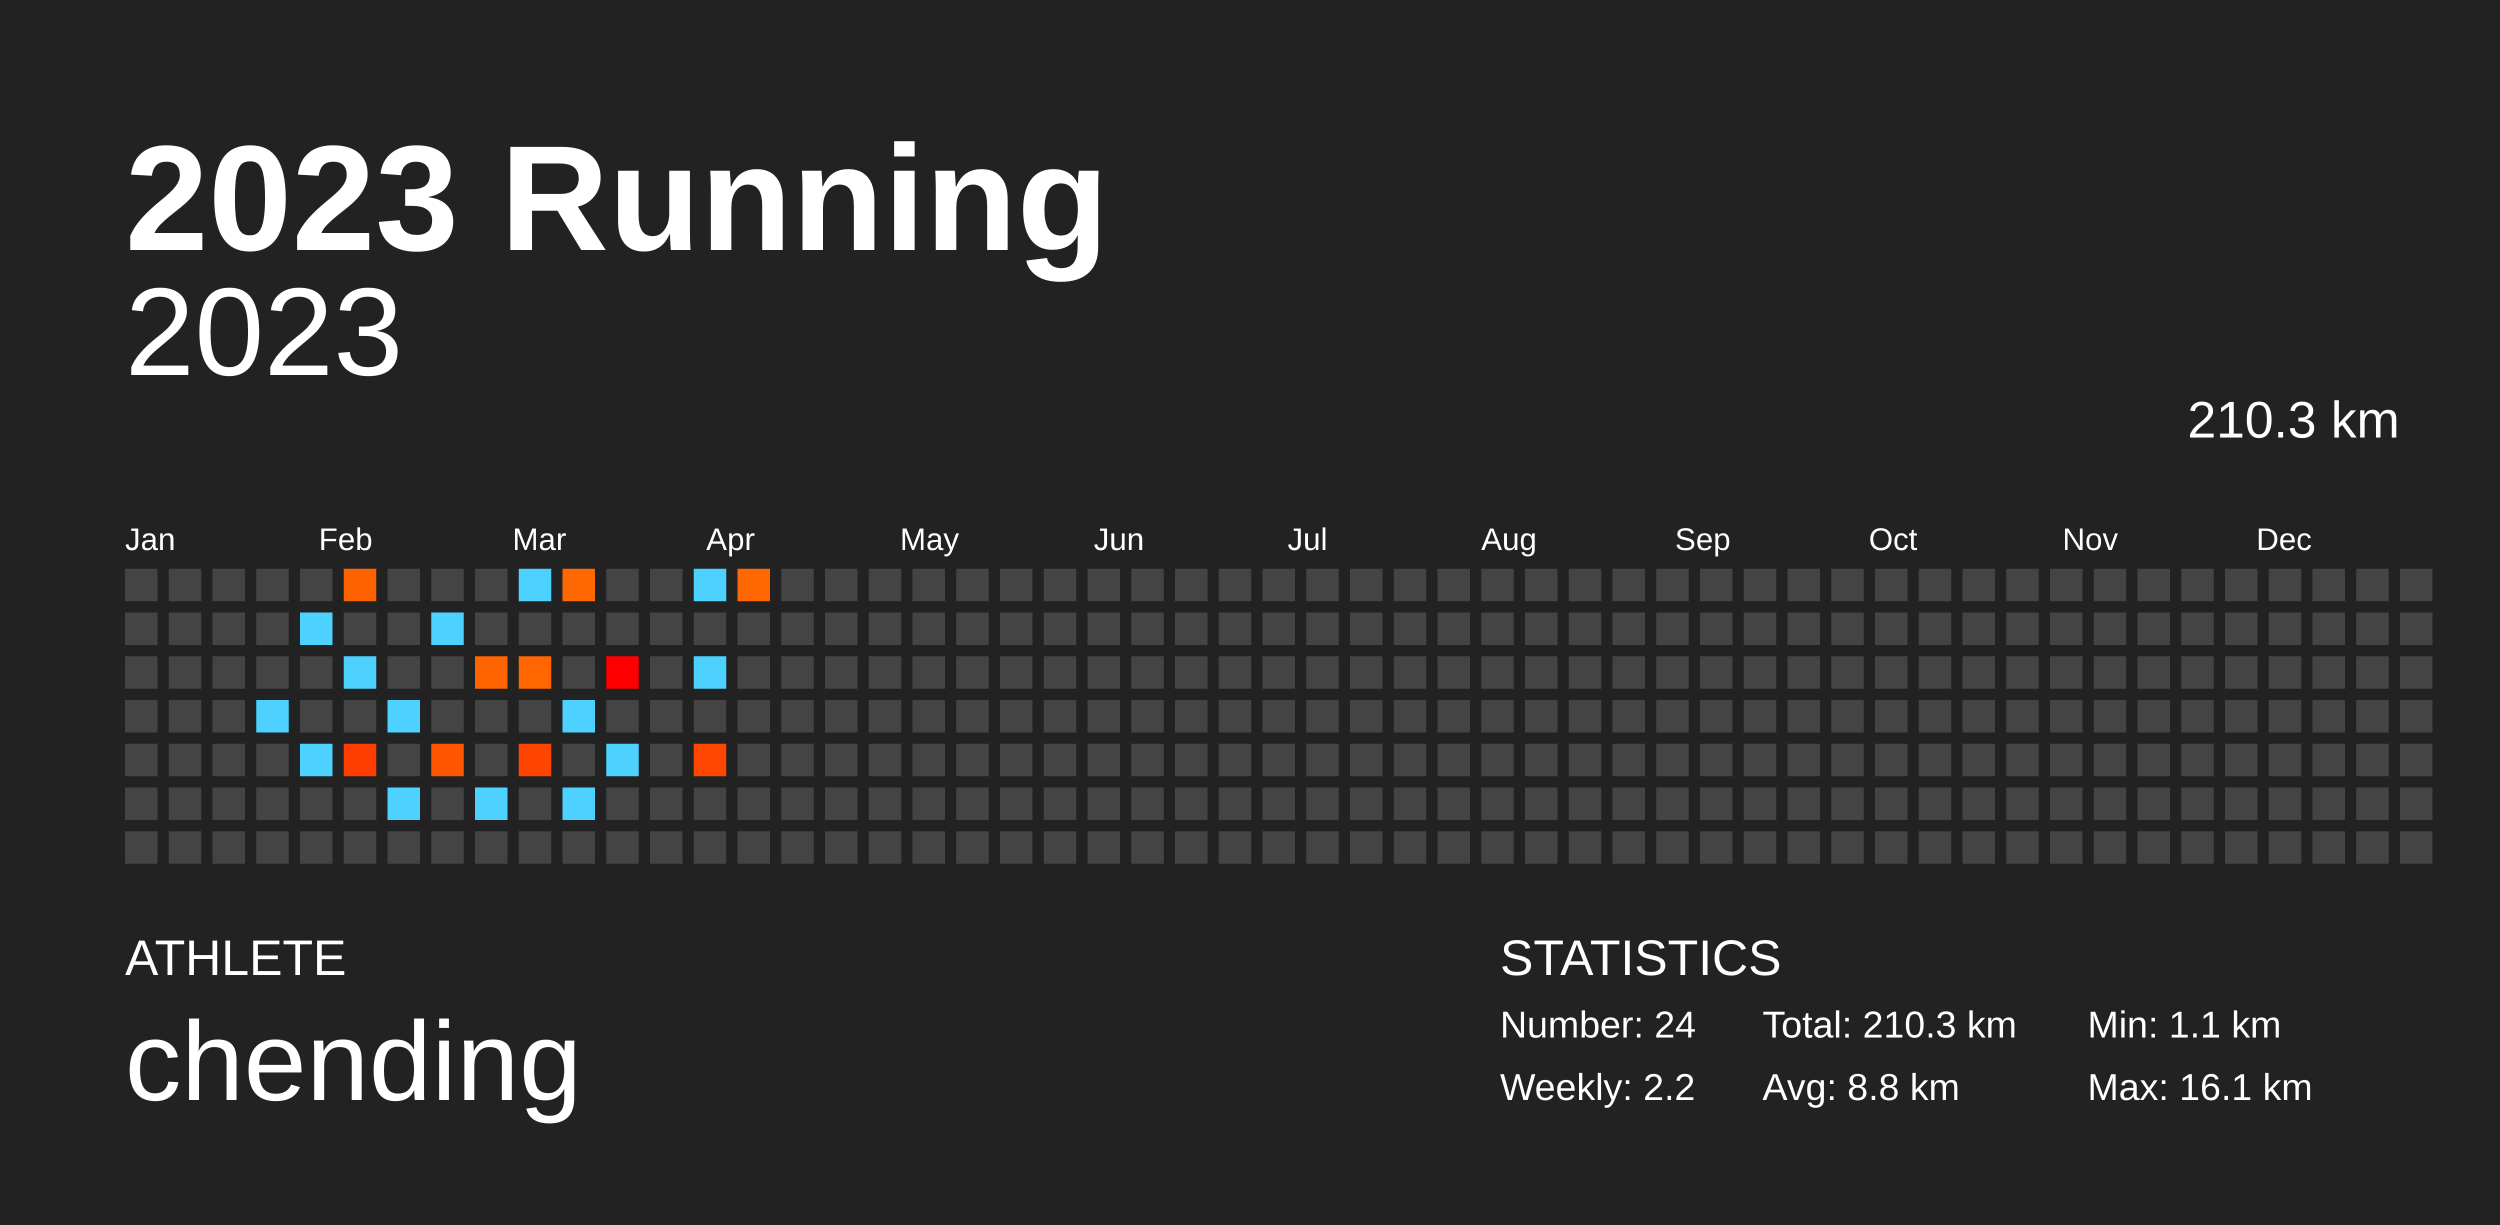
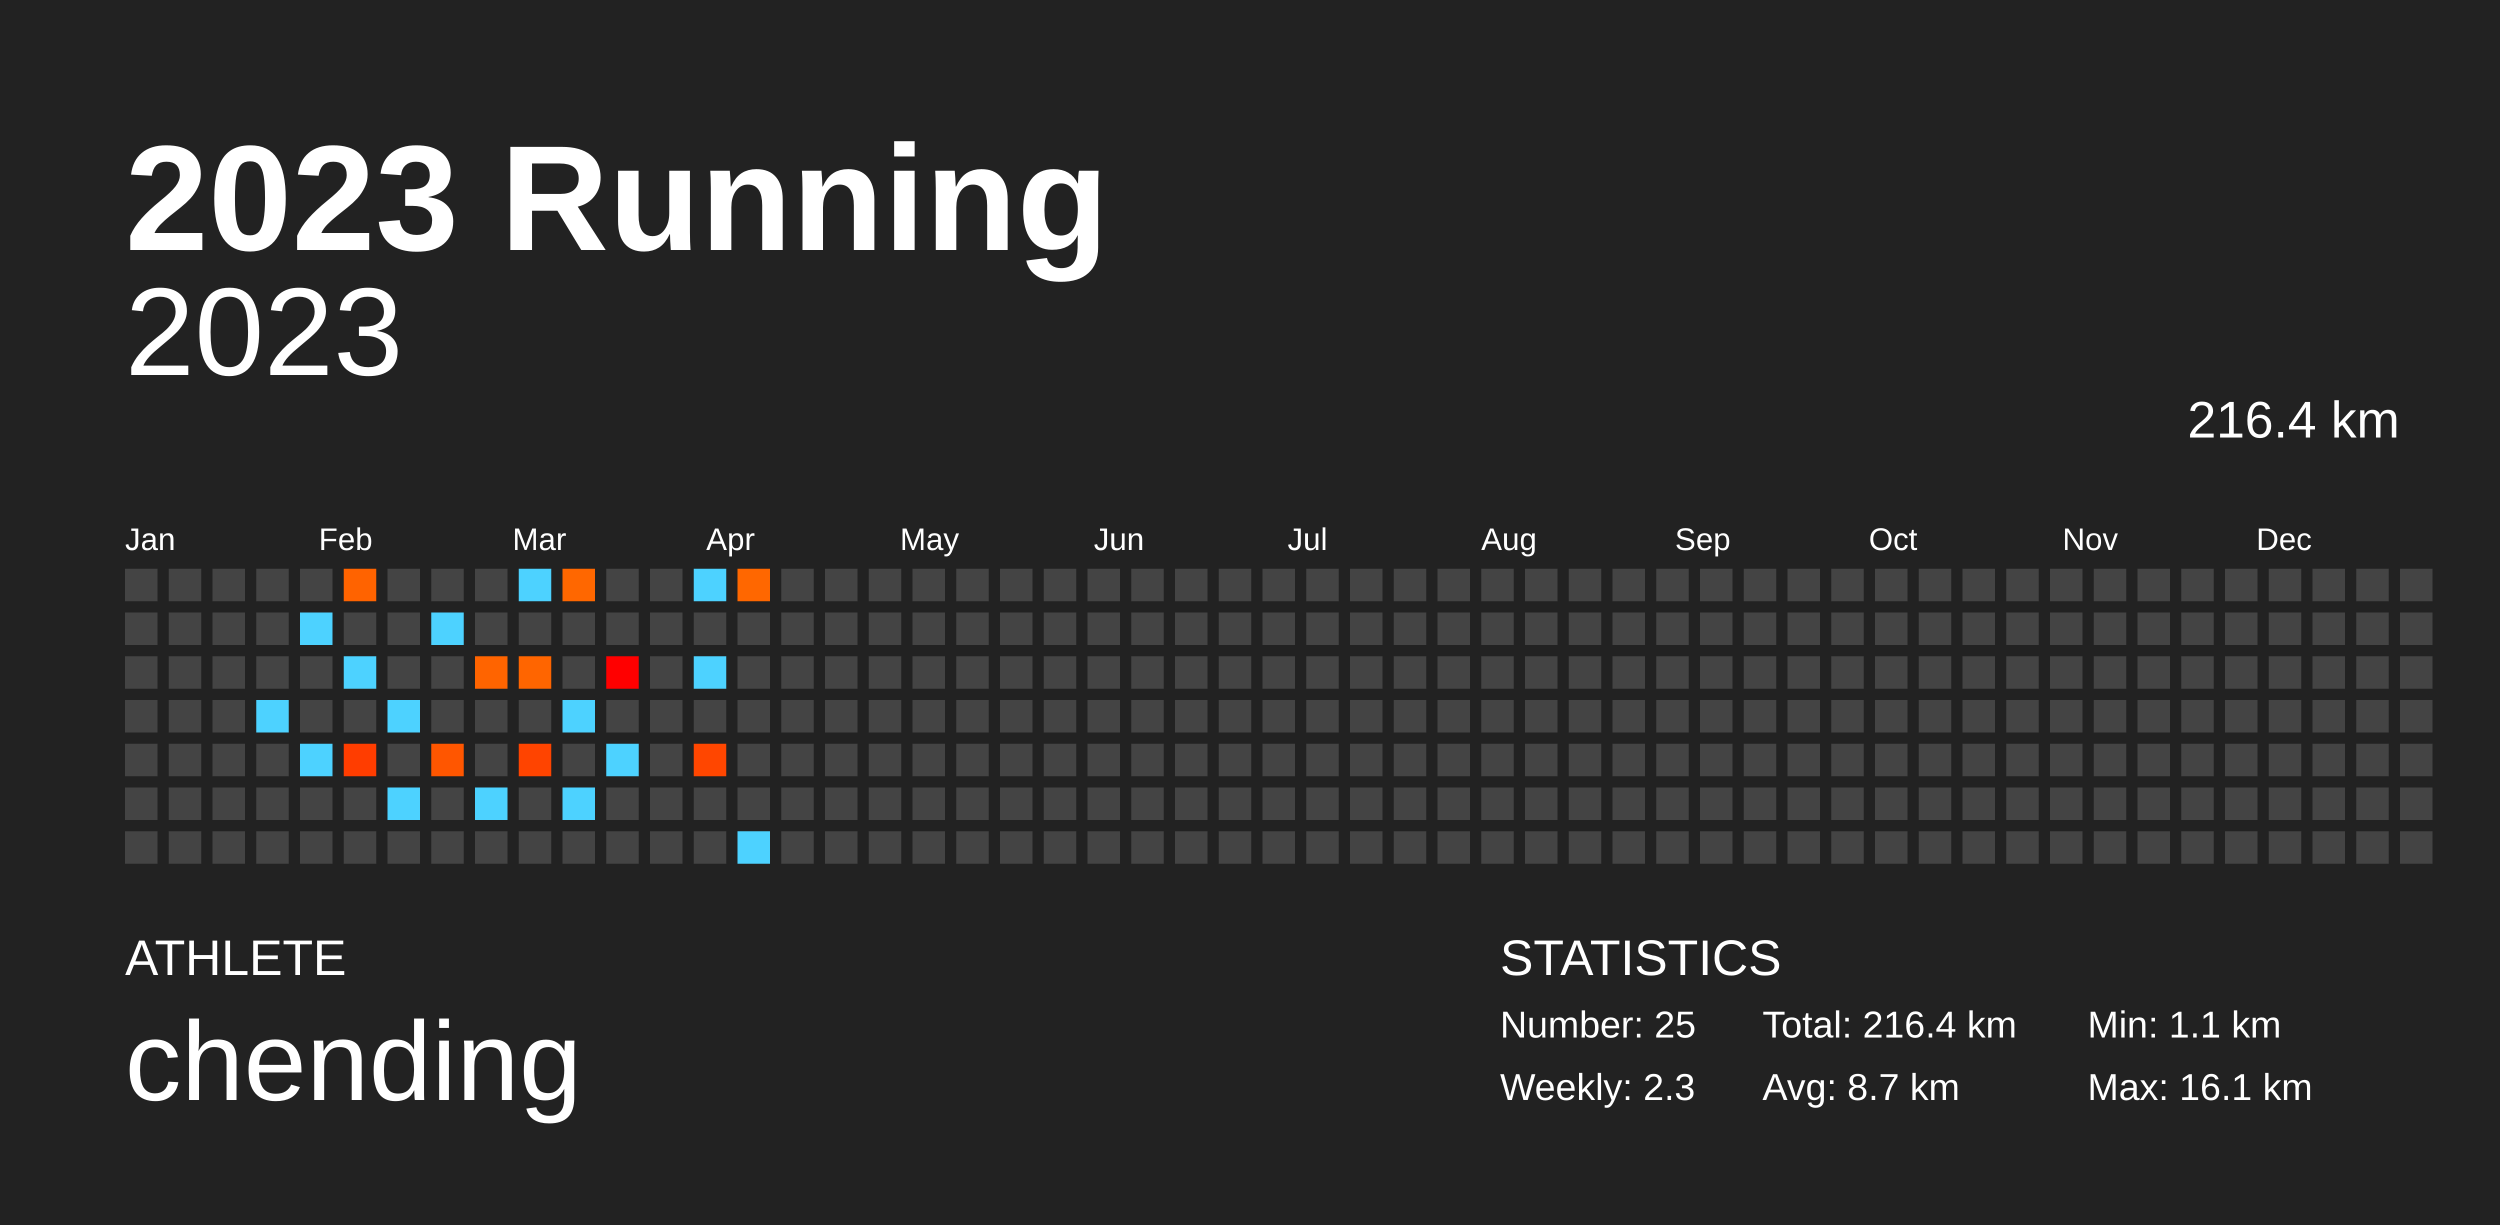
<svg xmlns="http://www.w3.org/2000/svg" baseProfile="full" height="98mm" version="1.1" viewBox="0,0,200,98" width="200mm">
  <defs />
  <rect fill="#222222" height="98" width="200" x="0" y="0" />
  <text fill="#FFFFFF" style="font-size:12px; font-family:Arial; font-weight:bold;" x="10" y="20">2023 Running</text>
  <text fill="#FFFFFF" style="font-size:4px; font-family:Arial" x="10" y="78">ATHLETE</text>
  <text fill="#FFFFFF" style="font-size:9px; font-family:Arial" x="10" y="88">chending</text>
  <text fill="#FFFFFF" style="font-size:4px; font-family:Arial" x="120" y="78">STATISTICS</text>
-   <text fill="#FFFFFF" style="font-size:3px; font-family:Arial" x="120" y="83">Number: 24</text>
-   <text fill="#FFFFFF" style="font-size:3px; font-family:Arial" x="120" y="88">Weekly: 2.2</text>
-   <text fill="#FFFFFF" style="font-size:3px; font-family:Arial" x="141" y="83">Total: 210.3 km</text>
-   <text fill="#FFFFFF" style="font-size:3px; font-family:Arial" x="141" y="88">Avg: 8.8 km</text>
+   <text fill="#FFFFFF" style="font-size:3px; font-family:Arial" x="120" y="83">Number: 25</text>
+   <text fill="#FFFFFF" style="font-size:3px; font-family:Arial" x="120" y="88">Weekly: 2.3</text>
+   <text fill="#FFFFFF" style="font-size:3px; font-family:Arial" x="141" y="83">Total: 216.4 km</text>
+   <text fill="#FFFFFF" style="font-size:3px; font-family:Arial" x="141" y="88">Avg: 8.7 km</text>
  <text fill="#FFFFFF" style="font-size:3px; font-family:Arial" x="167" y="83">Min: 1.1 km</text>
  <text fill="#FFFFFF" style="font-size:3px; font-family:Arial" x="167" y="88">Max: 16.1 km</text>
  <text alignment-baseline="hanging" fill="#FFFFFF" style="font-size:10.0px; font-family:Arial;" x="10" y="30">2023</text>
-   <text alignment-baseline="hanging" fill="#FFFFFF" style="font-size:4.125px; font-family:Arial;" x="175" y="35">210.3 km</text>
+   <text alignment-baseline="hanging" fill="#FFFFFF" style="font-size:4.125px; font-family:Arial;" x="175" y="35">216.4 km</text>
  <text fill="#FFFFFF" style="font-size:2.5px; font-family:Arial" x="10.0" y="44">Jan</text>
  <text fill="#FFFFFF" style="font-size:2.5px; font-family:Arial" x="25.5" y="44">Feb</text>
  <text fill="#FFFFFF" style="font-size:2.5px; font-family:Arial" x="41.0" y="44">Mar</text>
  <text fill="#FFFFFF" style="font-size:2.5px; font-family:Arial" x="56.5" y="44">Apr</text>
  <text fill="#FFFFFF" style="font-size:2.5px; font-family:Arial" x="72.0" y="44">May</text>
  <text fill="#FFFFFF" style="font-size:2.5px; font-family:Arial" x="87.5" y="44">Jun</text>
  <text fill="#FFFFFF" style="font-size:2.5px; font-family:Arial" x="103.0" y="44">Jul</text>
  <text fill="#FFFFFF" style="font-size:2.5px; font-family:Arial" x="118.5" y="44">Aug</text>
  <text fill="#FFFFFF" style="font-size:2.5px; font-family:Arial" x="134.0" y="44">Sep</text>
  <text fill="#FFFFFF" style="font-size:2.5px; font-family:Arial" x="149.5" y="44">Oct</text>
  <text fill="#FFFFFF" style="font-size:2.5px; font-family:Arial" x="165.0" y="44">Nov</text>
  <text fill="#FFFFFF" style="font-size:2.5px; font-family:Arial" x="180.5" y="44">Dec</text>
  <rect fill="#444444" height="2.6" width="2.6" x="10.0" y="45.5" />
  <rect fill="#444444" height="2.6" width="2.6" x="10.0" y="49.0" />
  <rect fill="#444444" height="2.6" width="2.6" x="10.0" y="52.5" />
  <rect fill="#444444" height="2.6" width="2.6" x="10.0" y="56.0" />
  <rect fill="#444444" height="2.6" width="2.6" x="10.0" y="59.5" />
  <rect fill="#444444" height="2.6" width="2.6" x="10.0" y="63.0" />
  <rect fill="#444444" height="2.6" width="2.6" x="10.0" y="66.5" />
  <rect fill="#444444" height="2.6" width="2.6" x="13.5" y="45.5" />
  <rect fill="#444444" height="2.6" width="2.6" x="13.5" y="49.0" />
  <rect fill="#444444" height="2.6" width="2.6" x="13.5" y="52.5" />
  <rect fill="#444444" height="2.6" width="2.6" x="13.5" y="56.0" />
  <rect fill="#444444" height="2.6" width="2.6" x="13.5" y="59.5" />
  <rect fill="#444444" height="2.6" width="2.6" x="13.5" y="63.0" />
  <rect fill="#444444" height="2.6" width="2.6" x="13.5" y="66.5" />
  <rect fill="#444444" height="2.6" width="2.6" x="17.0" y="45.5" />
  <rect fill="#444444" height="2.6" width="2.6" x="17.0" y="49.0" />
  <rect fill="#444444" height="2.6" width="2.6" x="17.0" y="52.5" />
  <rect fill="#444444" height="2.6" width="2.6" x="17.0" y="56.0" />
  <rect fill="#444444" height="2.6" width="2.6" x="17.0" y="59.5" />
  <rect fill="#444444" height="2.6" width="2.6" x="17.0" y="63.0" />
  <rect fill="#444444" height="2.6" width="2.6" x="17.0" y="66.5" />
  <rect fill="#444444" height="2.6" width="2.6" x="20.5" y="45.5" />
  <rect fill="#444444" height="2.6" width="2.6" x="20.5" y="49.0" />
  <rect fill="#444444" height="2.6" width="2.6" x="20.5" y="52.5" />
  <rect fill="#4dd2ff" height="2.6" width="2.6" x="20.5" y="56.0" />
  <rect fill="#444444" height="2.6" width="2.6" x="20.5" y="59.5" />
  <rect fill="#444444" height="2.6" width="2.6" x="20.5" y="63.0" />
  <rect fill="#444444" height="2.6" width="2.6" x="20.5" y="66.5" />
  <rect fill="#444444" height="2.6" width="2.6" x="24.0" y="45.5" />
  <rect fill="#4dd2ff" height="2.6" width="2.6" x="24.0" y="49.0" />
  <rect fill="#444444" height="2.6" width="2.6" x="24.0" y="52.5" />
  <rect fill="#444444" height="2.6" width="2.6" x="24.0" y="56.0" />
  <rect fill="#4dd2ff" height="2.6" width="2.6" x="24.0" y="59.5" />
  <rect fill="#444444" height="2.6" width="2.6" x="24.0" y="63.0" />
  <rect fill="#444444" height="2.6" width="2.6" x="24.0" y="66.5" />
  <rect fill="#ff6300" height="2.6" width="2.6" x="27.5" y="45.5" />
  <rect fill="#444444" height="2.6" width="2.6" x="27.5" y="49.0" />
  <rect fill="#4dd2ff" height="2.6" width="2.6" x="27.5" y="52.5" />
  <rect fill="#444444" height="2.6" width="2.6" x="27.5" y="56.0" />
  <rect fill="#ff3d00" height="2.6" width="2.6" x="27.5" y="59.5" />
  <rect fill="#444444" height="2.6" width="2.6" x="27.5" y="63.0" />
  <rect fill="#444444" height="2.6" width="2.6" x="27.5" y="66.5" />
  <rect fill="#444444" height="2.6" width="2.6" x="31.0" y="45.5" />
  <rect fill="#444444" height="2.6" width="2.6" x="31.0" y="49.0" />
  <rect fill="#444444" height="2.6" width="2.6" x="31.0" y="52.5" />
  <rect fill="#4dd2ff" height="2.6" width="2.6" x="31.0" y="56.0" />
  <rect fill="#444444" height="2.6" width="2.6" x="31.0" y="59.5" />
  <rect fill="#4dd2ff" height="2.6" width="2.6" x="31.0" y="63.0" />
  <rect fill="#444444" height="2.6" width="2.6" x="31.0" y="66.5" />
  <rect fill="#444444" height="2.6" width="2.6" x="34.5" y="45.5" />
  <rect fill="#4dd2ff" height="2.6" width="2.6" x="34.5" y="49.0" />
  <rect fill="#444444" height="2.6" width="2.6" x="34.5" y="52.5" />
  <rect fill="#444444" height="2.6" width="2.6" x="34.5" y="56.0" />
  <rect fill="#ff5600" height="2.6" width="2.6" x="34.5" y="59.5" />
  <rect fill="#444444" height="2.6" width="2.6" x="34.5" y="63.0" />
  <rect fill="#444444" height="2.6" width="2.6" x="34.5" y="66.5" />
  <rect fill="#444444" height="2.6" width="2.6" x="38.0" y="45.5" />
  <rect fill="#444444" height="2.6" width="2.6" x="38.0" y="49.0" />
  <rect fill="#ff6400" height="2.6" width="2.6" x="38.0" y="52.5" />
  <rect fill="#444444" height="2.6" width="2.6" x="38.0" y="56.0" />
  <rect fill="#444444" height="2.6" width="2.6" x="38.0" y="59.5" />
  <rect fill="#4dd2ff" height="2.6" width="2.6" x="38.0" y="63.0" />
  <rect fill="#444444" height="2.6" width="2.6" x="38.0" y="66.5" />
  <rect fill="#4dd2ff" height="2.6" width="2.6" x="41.5" y="45.5" />
  <rect fill="#444444" height="2.6" width="2.6" x="41.5" y="49.0" />
  <rect fill="#ff6500" height="2.6" width="2.6" x="41.5" y="52.5" />
  <rect fill="#444444" height="2.6" width="2.6" x="41.5" y="56.0" />
  <rect fill="#ff4400" height="2.6" width="2.6" x="41.5" y="59.5" />
  <rect fill="#444444" height="2.6" width="2.6" x="41.5" y="63.0" />
  <rect fill="#444444" height="2.6" width="2.6" x="41.5" y="66.5" />
  <rect fill="#ff6700" height="2.6" width="2.6" x="45.0" y="45.5" />
  <rect fill="#444444" height="2.6" width="2.6" x="45.0" y="49.0" />
  <rect fill="#444444" height="2.6" width="2.6" x="45.0" y="52.5" />
  <rect fill="#4dd2ff" height="2.6" width="2.6" x="45.0" y="56.0" />
  <rect fill="#444444" height="2.6" width="2.6" x="45.0" y="59.5" />
  <rect fill="#4dd2ff" height="2.6" width="2.6" x="45.0" y="63.0" />
  <rect fill="#444444" height="2.6" width="2.6" x="45.0" y="66.5" />
  <rect fill="#444444" height="2.6" width="2.6" x="48.5" y="45.5" />
  <rect fill="#444444" height="2.6" width="2.6" x="48.5" y="49.0" />
  <rect fill="#ff0000" height="2.6" width="2.6" x="48.5" y="52.5" />
  <rect fill="#444444" height="2.6" width="2.6" x="48.5" y="56.0" />
  <rect fill="#4dd2ff" height="2.6" width="2.6" x="48.5" y="59.5" />
  <rect fill="#444444" height="2.6" width="2.6" x="48.5" y="63.0" />
  <rect fill="#444444" height="2.6" width="2.6" x="48.5" y="66.5" />
  <rect fill="#444444" height="2.6" width="2.6" x="52.0" y="45.5" />
  <rect fill="#444444" height="2.6" width="2.6" x="52.0" y="49.0" />
  <rect fill="#444444" height="2.6" width="2.6" x="52.0" y="52.5" />
  <rect fill="#444444" height="2.6" width="2.6" x="52.0" y="56.0" />
  <rect fill="#444444" height="2.6" width="2.6" x="52.0" y="59.5" />
  <rect fill="#444444" height="2.6" width="2.6" x="52.0" y="63.0" />
  <rect fill="#444444" height="2.6" width="2.6" x="52.0" y="66.5" />
  <rect fill="#4dd2ff" height="2.6" width="2.6" x="55.5" y="45.5" />
  <rect fill="#444444" height="2.6" width="2.6" x="55.5" y="49.0" />
  <rect fill="#4dd2ff" height="2.6" width="2.6" x="55.5" y="52.5" />
  <rect fill="#444444" height="2.6" width="2.6" x="55.5" y="56.0" />
  <rect fill="#ff4600" height="2.6" width="2.6" x="55.5" y="59.5" />
  <rect fill="#444444" height="2.6" width="2.6" x="55.5" y="63.0" />
  <rect fill="#444444" height="2.6" width="2.6" x="55.5" y="66.5" />
  <rect fill="#ff6700" height="2.6" width="2.6" x="59.0" y="45.5" />
  <rect fill="#444444" height="2.6" width="2.6" x="59.0" y="49.0" />
  <rect fill="#444444" height="2.6" width="2.6" x="59.0" y="52.5" />
  <rect fill="#444444" height="2.6" width="2.6" x="59.0" y="56.0" />
  <rect fill="#444444" height="2.6" width="2.6" x="59.0" y="59.5" />
  <rect fill="#444444" height="2.6" width="2.6" x="59.0" y="63.0" />
-   <rect fill="#444444" height="2.6" width="2.6" x="59.0" y="66.5" />
+   <rect fill="#4dd2ff" height="2.6" width="2.6" x="59.0" y="66.5" />
  <rect fill="#444444" height="2.6" width="2.6" x="62.5" y="45.5" />
  <rect fill="#444444" height="2.6" width="2.6" x="62.5" y="49.0" />
  <rect fill="#444444" height="2.6" width="2.6" x="62.5" y="52.5" />
  <rect fill="#444444" height="2.6" width="2.6" x="62.5" y="56.0" />
  <rect fill="#444444" height="2.6" width="2.6" x="62.5" y="59.5" />
  <rect fill="#444444" height="2.6" width="2.6" x="62.5" y="63.0" />
  <rect fill="#444444" height="2.6" width="2.6" x="62.5" y="66.5" />
  <rect fill="#444444" height="2.6" width="2.6" x="66.0" y="45.5" />
  <rect fill="#444444" height="2.6" width="2.6" x="66.0" y="49.0" />
  <rect fill="#444444" height="2.6" width="2.6" x="66.0" y="52.5" />
  <rect fill="#444444" height="2.6" width="2.6" x="66.0" y="56.0" />
  <rect fill="#444444" height="2.6" width="2.6" x="66.0" y="59.5" />
  <rect fill="#444444" height="2.6" width="2.6" x="66.0" y="63.0" />
  <rect fill="#444444" height="2.6" width="2.6" x="66.0" y="66.5" />
  <rect fill="#444444" height="2.6" width="2.6" x="69.5" y="45.5" />
  <rect fill="#444444" height="2.6" width="2.6" x="69.5" y="49.0" />
  <rect fill="#444444" height="2.6" width="2.6" x="69.5" y="52.5" />
  <rect fill="#444444" height="2.6" width="2.6" x="69.5" y="56.0" />
  <rect fill="#444444" height="2.6" width="2.6" x="69.5" y="59.5" />
  <rect fill="#444444" height="2.6" width="2.6" x="69.5" y="63.0" />
  <rect fill="#444444" height="2.6" width="2.6" x="69.5" y="66.5" />
  <rect fill="#444444" height="2.6" width="2.6" x="73.0" y="45.5" />
  <rect fill="#444444" height="2.6" width="2.6" x="73.0" y="49.0" />
  <rect fill="#444444" height="2.6" width="2.6" x="73.0" y="52.5" />
  <rect fill="#444444" height="2.6" width="2.6" x="73.0" y="56.0" />
  <rect fill="#444444" height="2.6" width="2.6" x="73.0" y="59.5" />
  <rect fill="#444444" height="2.6" width="2.6" x="73.0" y="63.0" />
  <rect fill="#444444" height="2.6" width="2.6" x="73.0" y="66.5" />
  <rect fill="#444444" height="2.6" width="2.6" x="76.5" y="45.5" />
  <rect fill="#444444" height="2.6" width="2.6" x="76.5" y="49.0" />
  <rect fill="#444444" height="2.6" width="2.6" x="76.5" y="52.5" />
  <rect fill="#444444" height="2.6" width="2.6" x="76.5" y="56.0" />
  <rect fill="#444444" height="2.6" width="2.6" x="76.5" y="59.5" />
  <rect fill="#444444" height="2.6" width="2.6" x="76.5" y="63.0" />
  <rect fill="#444444" height="2.6" width="2.6" x="76.5" y="66.5" />
  <rect fill="#444444" height="2.6" width="2.6" x="80.0" y="45.5" />
  <rect fill="#444444" height="2.6" width="2.6" x="80.0" y="49.0" />
  <rect fill="#444444" height="2.6" width="2.6" x="80.0" y="52.5" />
  <rect fill="#444444" height="2.6" width="2.6" x="80.0" y="56.0" />
  <rect fill="#444444" height="2.6" width="2.6" x="80.0" y="59.5" />
  <rect fill="#444444" height="2.6" width="2.6" x="80.0" y="63.0" />
  <rect fill="#444444" height="2.6" width="2.6" x="80.0" y="66.5" />
  <rect fill="#444444" height="2.6" width="2.6" x="83.5" y="45.5" />
  <rect fill="#444444" height="2.6" width="2.6" x="83.5" y="49.0" />
  <rect fill="#444444" height="2.6" width="2.6" x="83.5" y="52.5" />
  <rect fill="#444444" height="2.6" width="2.6" x="83.5" y="56.0" />
  <rect fill="#444444" height="2.6" width="2.6" x="83.5" y="59.5" />
  <rect fill="#444444" height="2.6" width="2.6" x="83.5" y="63.0" />
  <rect fill="#444444" height="2.6" width="2.6" x="83.5" y="66.5" />
  <rect fill="#444444" height="2.6" width="2.6" x="87.0" y="45.5" />
  <rect fill="#444444" height="2.6" width="2.6" x="87.0" y="49.0" />
  <rect fill="#444444" height="2.6" width="2.6" x="87.0" y="52.5" />
  <rect fill="#444444" height="2.6" width="2.6" x="87.0" y="56.0" />
  <rect fill="#444444" height="2.6" width="2.6" x="87.0" y="59.5" />
  <rect fill="#444444" height="2.6" width="2.6" x="87.0" y="63.0" />
  <rect fill="#444444" height="2.6" width="2.6" x="87.0" y="66.5" />
  <rect fill="#444444" height="2.6" width="2.6" x="90.5" y="45.5" />
  <rect fill="#444444" height="2.6" width="2.6" x="90.5" y="49.0" />
  <rect fill="#444444" height="2.6" width="2.6" x="90.5" y="52.5" />
  <rect fill="#444444" height="2.6" width="2.6" x="90.5" y="56.0" />
  <rect fill="#444444" height="2.6" width="2.6" x="90.5" y="59.5" />
  <rect fill="#444444" height="2.6" width="2.6" x="90.5" y="63.0" />
  <rect fill="#444444" height="2.6" width="2.6" x="90.5" y="66.5" />
  <rect fill="#444444" height="2.6" width="2.6" x="94.0" y="45.5" />
  <rect fill="#444444" height="2.6" width="2.6" x="94.0" y="49.0" />
  <rect fill="#444444" height="2.6" width="2.6" x="94.0" y="52.5" />
  <rect fill="#444444" height="2.6" width="2.6" x="94.0" y="56.0" />
  <rect fill="#444444" height="2.6" width="2.6" x="94.0" y="59.5" />
  <rect fill="#444444" height="2.6" width="2.6" x="94.0" y="63.0" />
  <rect fill="#444444" height="2.6" width="2.6" x="94.0" y="66.5" />
  <rect fill="#444444" height="2.6" width="2.6" x="97.5" y="45.5" />
  <rect fill="#444444" height="2.6" width="2.6" x="97.5" y="49.0" />
  <rect fill="#444444" height="2.6" width="2.6" x="97.5" y="52.5" />
  <rect fill="#444444" height="2.6" width="2.6" x="97.5" y="56.0" />
  <rect fill="#444444" height="2.6" width="2.6" x="97.5" y="59.5" />
  <rect fill="#444444" height="2.6" width="2.6" x="97.5" y="63.0" />
  <rect fill="#444444" height="2.6" width="2.6" x="97.5" y="66.5" />
  <rect fill="#444444" height="2.6" width="2.6" x="101.0" y="45.5" />
  <rect fill="#444444" height="2.6" width="2.6" x="101.0" y="49.0" />
  <rect fill="#444444" height="2.6" width="2.6" x="101.0" y="52.5" />
  <rect fill="#444444" height="2.6" width="2.6" x="101.0" y="56.0" />
  <rect fill="#444444" height="2.6" width="2.6" x="101.0" y="59.5" />
  <rect fill="#444444" height="2.6" width="2.6" x="101.0" y="63.0" />
  <rect fill="#444444" height="2.6" width="2.6" x="101.0" y="66.5" />
  <rect fill="#444444" height="2.6" width="2.6" x="104.5" y="45.5" />
  <rect fill="#444444" height="2.6" width="2.6" x="104.5" y="49.0" />
  <rect fill="#444444" height="2.6" width="2.6" x="104.5" y="52.5" />
  <rect fill="#444444" height="2.6" width="2.6" x="104.5" y="56.0" />
  <rect fill="#444444" height="2.6" width="2.6" x="104.5" y="59.5" />
  <rect fill="#444444" height="2.6" width="2.6" x="104.5" y="63.0" />
  <rect fill="#444444" height="2.6" width="2.6" x="104.5" y="66.5" />
  <rect fill="#444444" height="2.6" width="2.6" x="108.0" y="45.5" />
  <rect fill="#444444" height="2.6" width="2.6" x="108.0" y="49.0" />
  <rect fill="#444444" height="2.6" width="2.6" x="108.0" y="52.5" />
  <rect fill="#444444" height="2.6" width="2.6" x="108.0" y="56.0" />
  <rect fill="#444444" height="2.6" width="2.6" x="108.0" y="59.5" />
  <rect fill="#444444" height="2.6" width="2.6" x="108.0" y="63.0" />
  <rect fill="#444444" height="2.6" width="2.6" x="108.0" y="66.5" />
  <rect fill="#444444" height="2.6" width="2.6" x="111.5" y="45.5" />
  <rect fill="#444444" height="2.6" width="2.6" x="111.5" y="49.0" />
  <rect fill="#444444" height="2.6" width="2.6" x="111.5" y="52.5" />
  <rect fill="#444444" height="2.6" width="2.6" x="111.5" y="56.0" />
  <rect fill="#444444" height="2.6" width="2.6" x="111.5" y="59.5" />
  <rect fill="#444444" height="2.6" width="2.6" x="111.5" y="63.0" />
  <rect fill="#444444" height="2.6" width="2.6" x="111.5" y="66.5" />
  <rect fill="#444444" height="2.6" width="2.6" x="115.0" y="45.5" />
  <rect fill="#444444" height="2.6" width="2.6" x="115.0" y="49.0" />
  <rect fill="#444444" height="2.6" width="2.6" x="115.0" y="52.5" />
  <rect fill="#444444" height="2.6" width="2.6" x="115.0" y="56.0" />
  <rect fill="#444444" height="2.6" width="2.6" x="115.0" y="59.5" />
  <rect fill="#444444" height="2.6" width="2.6" x="115.0" y="63.0" />
  <rect fill="#444444" height="2.6" width="2.6" x="115.0" y="66.5" />
  <rect fill="#444444" height="2.6" width="2.6" x="118.5" y="45.5" />
  <rect fill="#444444" height="2.6" width="2.6" x="118.5" y="49.0" />
  <rect fill="#444444" height="2.6" width="2.6" x="118.5" y="52.5" />
  <rect fill="#444444" height="2.6" width="2.6" x="118.5" y="56.0" />
  <rect fill="#444444" height="2.6" width="2.6" x="118.5" y="59.5" />
  <rect fill="#444444" height="2.6" width="2.6" x="118.5" y="63.0" />
  <rect fill="#444444" height="2.6" width="2.6" x="118.5" y="66.5" />
  <rect fill="#444444" height="2.6" width="2.6" x="122.0" y="45.5" />
  <rect fill="#444444" height="2.6" width="2.6" x="122.0" y="49.0" />
  <rect fill="#444444" height="2.6" width="2.6" x="122.0" y="52.5" />
  <rect fill="#444444" height="2.6" width="2.6" x="122.0" y="56.0" />
  <rect fill="#444444" height="2.6" width="2.6" x="122.0" y="59.5" />
  <rect fill="#444444" height="2.6" width="2.6" x="122.0" y="63.0" />
  <rect fill="#444444" height="2.6" width="2.6" x="122.0" y="66.5" />
  <rect fill="#444444" height="2.6" width="2.6" x="125.5" y="45.5" />
  <rect fill="#444444" height="2.6" width="2.6" x="125.5" y="49.0" />
  <rect fill="#444444" height="2.6" width="2.6" x="125.5" y="52.5" />
  <rect fill="#444444" height="2.6" width="2.6" x="125.5" y="56.0" />
  <rect fill="#444444" height="2.6" width="2.6" x="125.5" y="59.5" />
  <rect fill="#444444" height="2.6" width="2.6" x="125.5" y="63.0" />
  <rect fill="#444444" height="2.6" width="2.6" x="125.5" y="66.5" />
  <rect fill="#444444" height="2.6" width="2.6" x="129.0" y="45.5" />
  <rect fill="#444444" height="2.6" width="2.6" x="129.0" y="49.0" />
  <rect fill="#444444" height="2.6" width="2.6" x="129.0" y="52.5" />
  <rect fill="#444444" height="2.6" width="2.6" x="129.0" y="56.0" />
  <rect fill="#444444" height="2.6" width="2.6" x="129.0" y="59.5" />
  <rect fill="#444444" height="2.6" width="2.6" x="129.0" y="63.0" />
  <rect fill="#444444" height="2.6" width="2.6" x="129.0" y="66.5" />
  <rect fill="#444444" height="2.6" width="2.6" x="132.5" y="45.5" />
  <rect fill="#444444" height="2.6" width="2.6" x="132.5" y="49.0" />
  <rect fill="#444444" height="2.6" width="2.6" x="132.5" y="52.5" />
  <rect fill="#444444" height="2.6" width="2.6" x="132.5" y="56.0" />
  <rect fill="#444444" height="2.6" width="2.6" x="132.5" y="59.5" />
  <rect fill="#444444" height="2.6" width="2.6" x="132.5" y="63.0" />
  <rect fill="#444444" height="2.6" width="2.6" x="132.5" y="66.5" />
  <rect fill="#444444" height="2.6" width="2.6" x="136.0" y="45.5" />
  <rect fill="#444444" height="2.6" width="2.6" x="136.0" y="49.0" />
  <rect fill="#444444" height="2.6" width="2.6" x="136.0" y="52.5" />
  <rect fill="#444444" height="2.6" width="2.6" x="136.0" y="56.0" />
  <rect fill="#444444" height="2.6" width="2.6" x="136.0" y="59.5" />
  <rect fill="#444444" height="2.6" width="2.6" x="136.0" y="63.0" />
  <rect fill="#444444" height="2.6" width="2.6" x="136.0" y="66.5" />
  <rect fill="#444444" height="2.6" width="2.6" x="139.5" y="45.5" />
  <rect fill="#444444" height="2.6" width="2.6" x="139.5" y="49.0" />
  <rect fill="#444444" height="2.6" width="2.6" x="139.5" y="52.5" />
  <rect fill="#444444" height="2.6" width="2.6" x="139.5" y="56.0" />
  <rect fill="#444444" height="2.6" width="2.6" x="139.5" y="59.5" />
  <rect fill="#444444" height="2.6" width="2.6" x="139.5" y="63.0" />
  <rect fill="#444444" height="2.6" width="2.6" x="139.5" y="66.5" />
  <rect fill="#444444" height="2.6" width="2.6" x="143.0" y="45.5" />
  <rect fill="#444444" height="2.6" width="2.6" x="143.0" y="49.0" />
  <rect fill="#444444" height="2.6" width="2.6" x="143.0" y="52.5" />
  <rect fill="#444444" height="2.6" width="2.6" x="143.0" y="56.0" />
  <rect fill="#444444" height="2.6" width="2.6" x="143.0" y="59.5" />
  <rect fill="#444444" height="2.6" width="2.6" x="143.0" y="63.0" />
  <rect fill="#444444" height="2.6" width="2.6" x="143.0" y="66.5" />
  <rect fill="#444444" height="2.6" width="2.6" x="146.5" y="45.5" />
  <rect fill="#444444" height="2.6" width="2.6" x="146.5" y="49.0" />
  <rect fill="#444444" height="2.6" width="2.6" x="146.5" y="52.5" />
  <rect fill="#444444" height="2.6" width="2.6" x="146.5" y="56.0" />
  <rect fill="#444444" height="2.6" width="2.6" x="146.5" y="59.5" />
  <rect fill="#444444" height="2.6" width="2.6" x="146.5" y="63.0" />
  <rect fill="#444444" height="2.6" width="2.6" x="146.5" y="66.5" />
  <rect fill="#444444" height="2.6" width="2.6" x="150.0" y="45.5" />
  <rect fill="#444444" height="2.6" width="2.6" x="150.0" y="49.0" />
  <rect fill="#444444" height="2.6" width="2.6" x="150.0" y="52.5" />
  <rect fill="#444444" height="2.6" width="2.6" x="150.0" y="56.0" />
  <rect fill="#444444" height="2.6" width="2.6" x="150.0" y="59.5" />
  <rect fill="#444444" height="2.6" width="2.6" x="150.0" y="63.0" />
  <rect fill="#444444" height="2.6" width="2.6" x="150.0" y="66.5" />
  <rect fill="#444444" height="2.6" width="2.6" x="153.5" y="45.5" />
  <rect fill="#444444" height="2.6" width="2.6" x="153.5" y="49.0" />
  <rect fill="#444444" height="2.6" width="2.6" x="153.5" y="52.5" />
  <rect fill="#444444" height="2.6" width="2.6" x="153.5" y="56.0" />
  <rect fill="#444444" height="2.6" width="2.6" x="153.5" y="59.5" />
  <rect fill="#444444" height="2.6" width="2.6" x="153.5" y="63.0" />
  <rect fill="#444444" height="2.6" width="2.6" x="153.5" y="66.5" />
  <rect fill="#444444" height="2.6" width="2.6" x="157.0" y="45.5" />
  <rect fill="#444444" height="2.6" width="2.6" x="157.0" y="49.0" />
  <rect fill="#444444" height="2.6" width="2.6" x="157.0" y="52.5" />
  <rect fill="#444444" height="2.6" width="2.6" x="157.0" y="56.0" />
  <rect fill="#444444" height="2.6" width="2.6" x="157.0" y="59.5" />
  <rect fill="#444444" height="2.6" width="2.6" x="157.0" y="63.0" />
  <rect fill="#444444" height="2.6" width="2.6" x="157.0" y="66.5" />
  <rect fill="#444444" height="2.6" width="2.6" x="160.5" y="45.5" />
  <rect fill="#444444" height="2.6" width="2.6" x="160.5" y="49.0" />
  <rect fill="#444444" height="2.6" width="2.6" x="160.5" y="52.5" />
  <rect fill="#444444" height="2.6" width="2.6" x="160.5" y="56.0" />
  <rect fill="#444444" height="2.6" width="2.6" x="160.5" y="59.5" />
  <rect fill="#444444" height="2.6" width="2.6" x="160.5" y="63.0" />
  <rect fill="#444444" height="2.6" width="2.6" x="160.5" y="66.5" />
  <rect fill="#444444" height="2.6" width="2.6" x="164.0" y="45.5" />
  <rect fill="#444444" height="2.6" width="2.6" x="164.0" y="49.0" />
  <rect fill="#444444" height="2.6" width="2.6" x="164.0" y="52.5" />
  <rect fill="#444444" height="2.6" width="2.6" x="164.0" y="56.0" />
  <rect fill="#444444" height="2.6" width="2.6" x="164.0" y="59.5" />
  <rect fill="#444444" height="2.6" width="2.6" x="164.0" y="63.0" />
  <rect fill="#444444" height="2.6" width="2.6" x="164.0" y="66.5" />
  <rect fill="#444444" height="2.6" width="2.6" x="167.5" y="45.5" />
  <rect fill="#444444" height="2.6" width="2.6" x="167.5" y="49.0" />
  <rect fill="#444444" height="2.6" width="2.6" x="167.5" y="52.5" />
  <rect fill="#444444" height="2.6" width="2.6" x="167.5" y="56.0" />
  <rect fill="#444444" height="2.6" width="2.6" x="167.5" y="59.5" />
  <rect fill="#444444" height="2.6" width="2.6" x="167.5" y="63.0" />
  <rect fill="#444444" height="2.6" width="2.6" x="167.5" y="66.5" />
  <rect fill="#444444" height="2.6" width="2.6" x="171.0" y="45.5" />
  <rect fill="#444444" height="2.6" width="2.6" x="171.0" y="49.0" />
  <rect fill="#444444" height="2.6" width="2.6" x="171.0" y="52.5" />
  <rect fill="#444444" height="2.6" width="2.6" x="171.0" y="56.0" />
  <rect fill="#444444" height="2.6" width="2.6" x="171.0" y="59.5" />
  <rect fill="#444444" height="2.6" width="2.6" x="171.0" y="63.0" />
  <rect fill="#444444" height="2.6" width="2.6" x="171.0" y="66.5" />
  <rect fill="#444444" height="2.6" width="2.6" x="174.5" y="45.5" />
  <rect fill="#444444" height="2.6" width="2.6" x="174.5" y="49.0" />
  <rect fill="#444444" height="2.6" width="2.6" x="174.5" y="52.5" />
  <rect fill="#444444" height="2.6" width="2.6" x="174.5" y="56.0" />
  <rect fill="#444444" height="2.6" width="2.6" x="174.5" y="59.5" />
  <rect fill="#444444" height="2.6" width="2.6" x="174.5" y="63.0" />
  <rect fill="#444444" height="2.6" width="2.6" x="174.5" y="66.5" />
  <rect fill="#444444" height="2.6" width="2.6" x="178.0" y="45.5" />
  <rect fill="#444444" height="2.6" width="2.6" x="178.0" y="49.0" />
  <rect fill="#444444" height="2.6" width="2.6" x="178.0" y="52.5" />
  <rect fill="#444444" height="2.6" width="2.6" x="178.0" y="56.0" />
  <rect fill="#444444" height="2.6" width="2.6" x="178.0" y="59.5" />
  <rect fill="#444444" height="2.6" width="2.6" x="178.0" y="63.0" />
  <rect fill="#444444" height="2.6" width="2.6" x="178.0" y="66.5" />
  <rect fill="#444444" height="2.6" width="2.6" x="181.5" y="45.5" />
  <rect fill="#444444" height="2.6" width="2.6" x="181.5" y="49.0" />
  <rect fill="#444444" height="2.6" width="2.6" x="181.5" y="52.5" />
  <rect fill="#444444" height="2.6" width="2.6" x="181.5" y="56.0" />
  <rect fill="#444444" height="2.6" width="2.6" x="181.5" y="59.5" />
  <rect fill="#444444" height="2.6" width="2.6" x="181.5" y="63.0" />
  <rect fill="#444444" height="2.6" width="2.6" x="181.5" y="66.5" />
  <rect fill="#444444" height="2.6" width="2.6" x="185.0" y="45.5" />
  <rect fill="#444444" height="2.6" width="2.6" x="185.0" y="49.0" />
  <rect fill="#444444" height="2.6" width="2.6" x="185.0" y="52.5" />
  <rect fill="#444444" height="2.6" width="2.6" x="185.0" y="56.0" />
  <rect fill="#444444" height="2.6" width="2.6" x="185.0" y="59.5" />
  <rect fill="#444444" height="2.6" width="2.6" x="185.0" y="63.0" />
  <rect fill="#444444" height="2.6" width="2.6" x="185.0" y="66.5" />
  <rect fill="#444444" height="2.6" width="2.6" x="188.5" y="45.5" />
  <rect fill="#444444" height="2.6" width="2.6" x="188.5" y="49.0" />
  <rect fill="#444444" height="2.6" width="2.6" x="188.5" y="52.5" />
  <rect fill="#444444" height="2.6" width="2.6" x="188.5" y="56.0" />
  <rect fill="#444444" height="2.6" width="2.6" x="188.5" y="59.5" />
  <rect fill="#444444" height="2.6" width="2.6" x="188.5" y="63.0" />
  <rect fill="#444444" height="2.6" width="2.6" x="188.5" y="66.5" />
  <rect fill="#444444" height="2.6" width="2.6" x="192.0" y="45.5" />
  <rect fill="#444444" height="2.6" width="2.6" x="192.0" y="49.0" />
  <rect fill="#444444" height="2.6" width="2.6" x="192.0" y="52.5" />
  <rect fill="#444444" height="2.6" width="2.6" x="192.0" y="56.0" />
  <rect fill="#444444" height="2.6" width="2.6" x="192.0" y="59.5" />
  <rect fill="#444444" height="2.6" width="2.6" x="192.0" y="63.0" />
  <rect fill="#444444" height="2.6" width="2.6" x="192.0" y="66.5" />
</svg>
